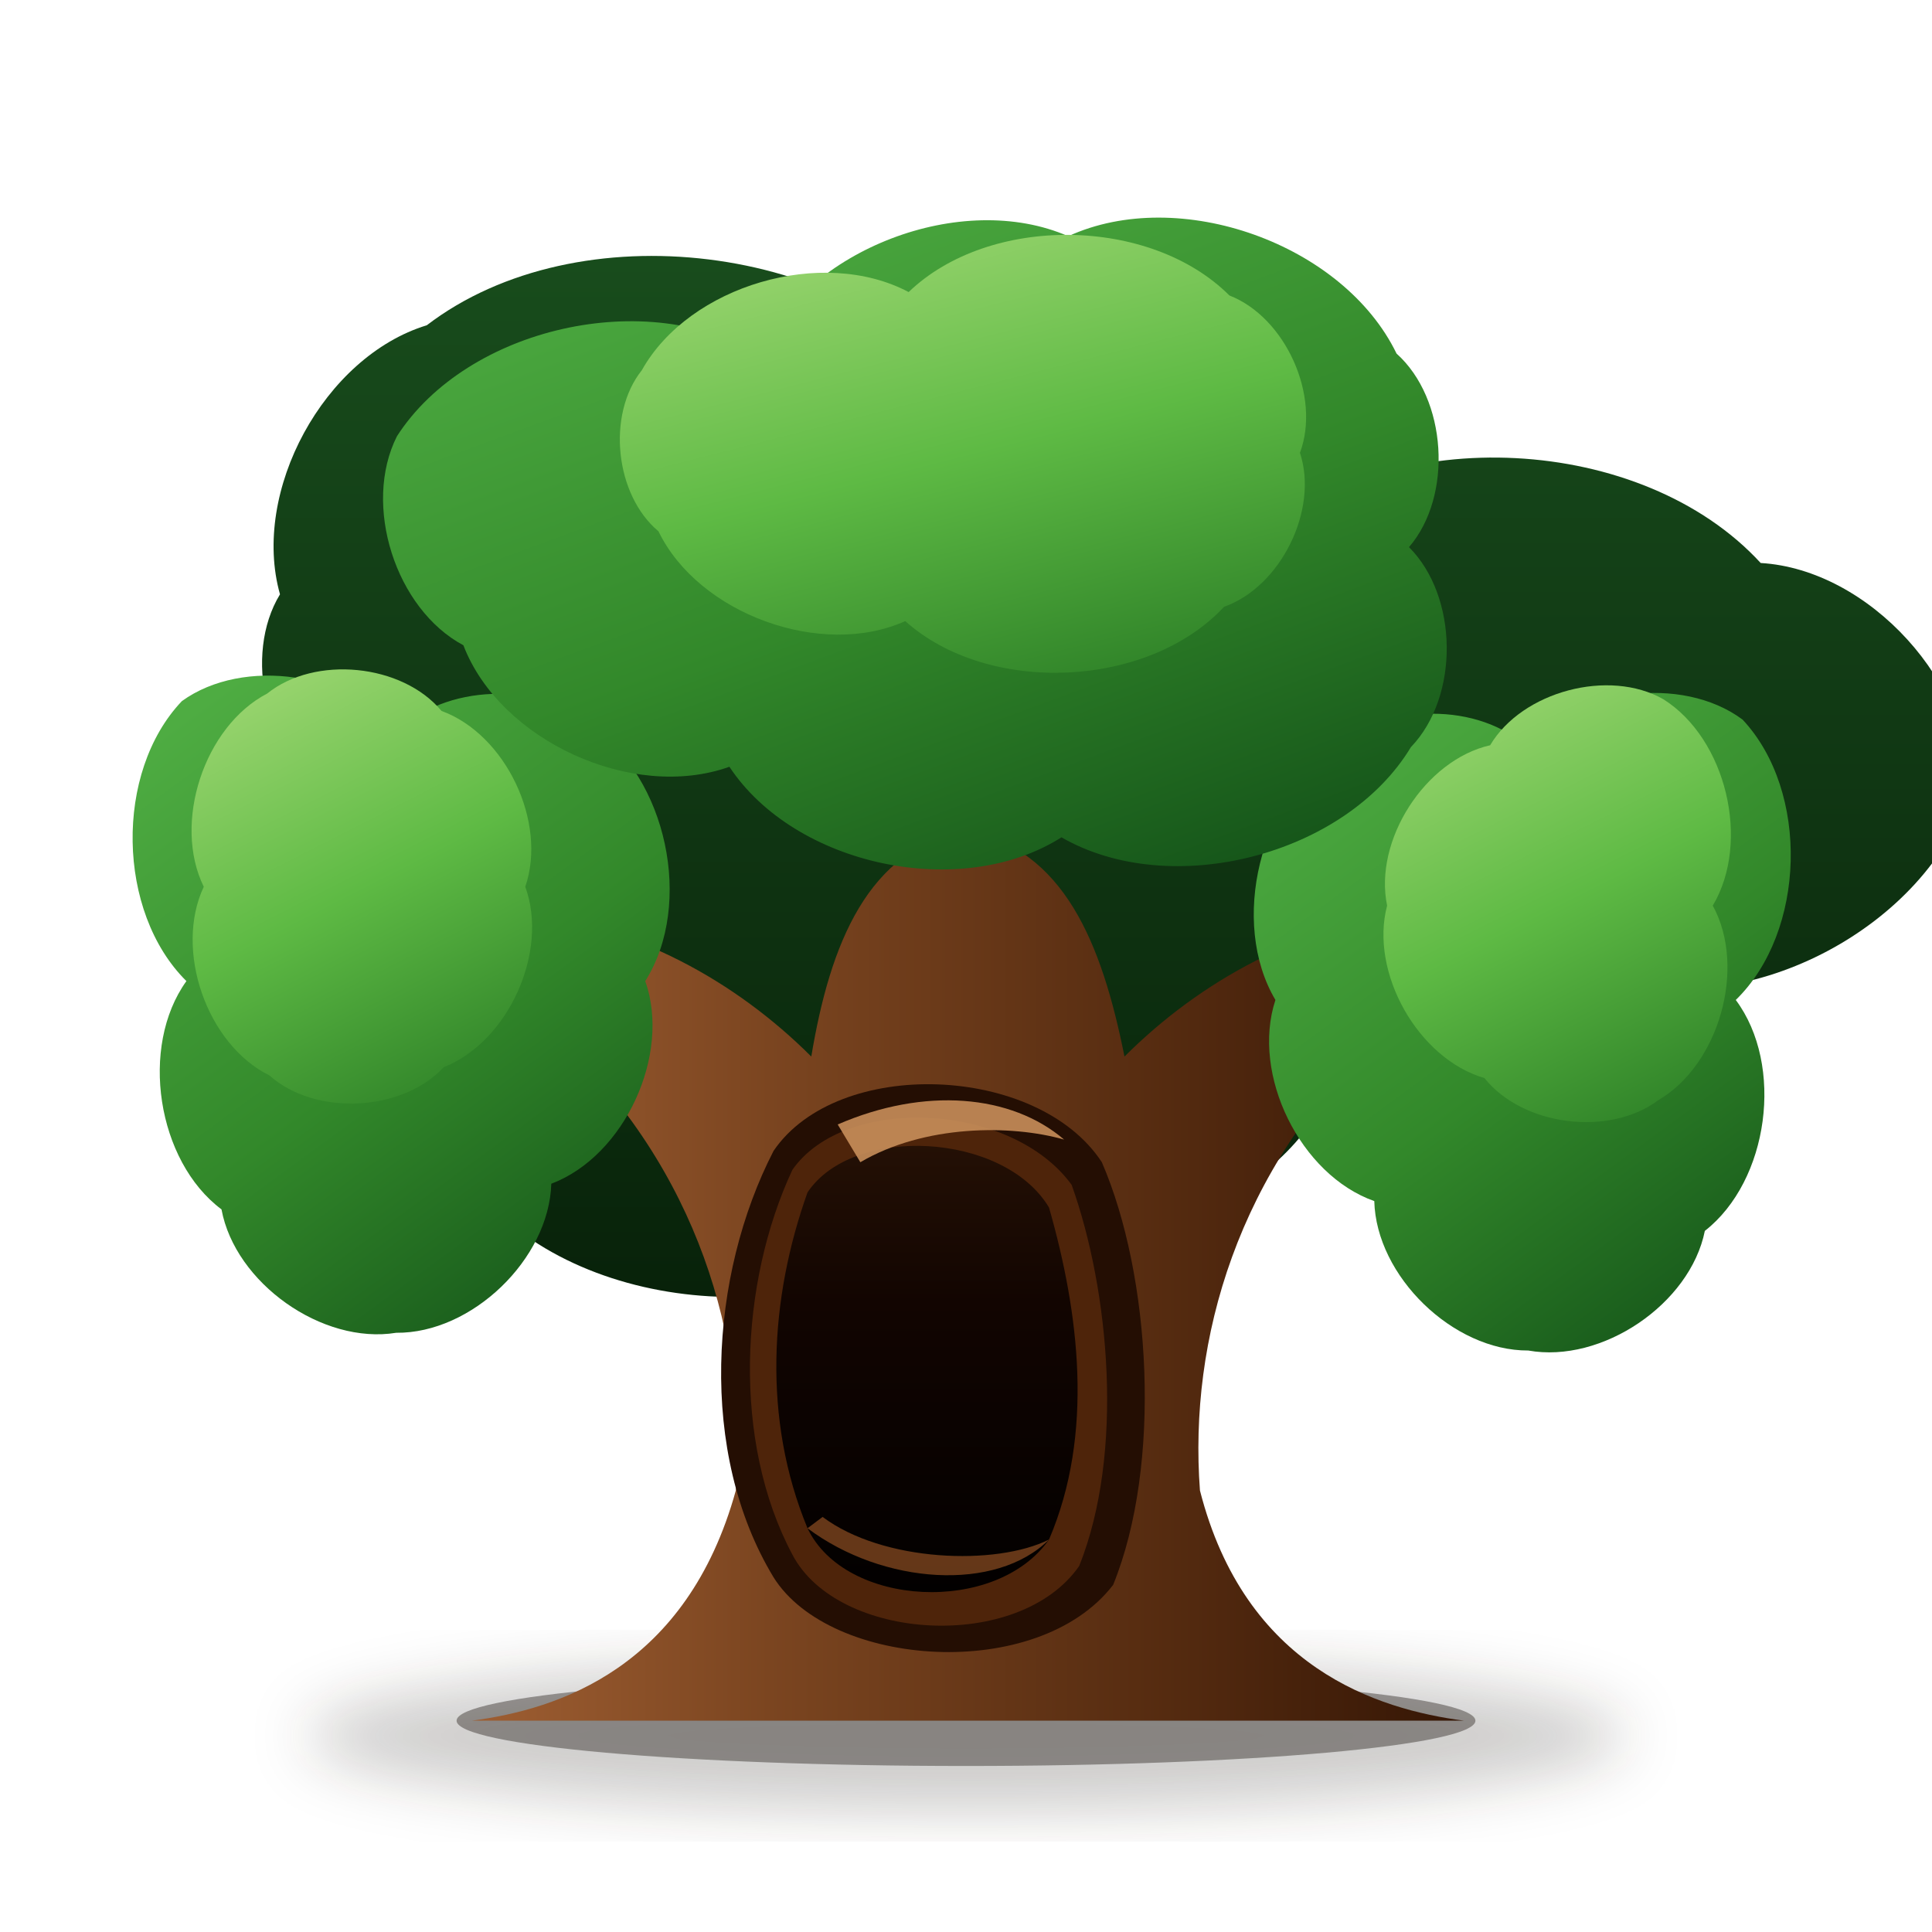
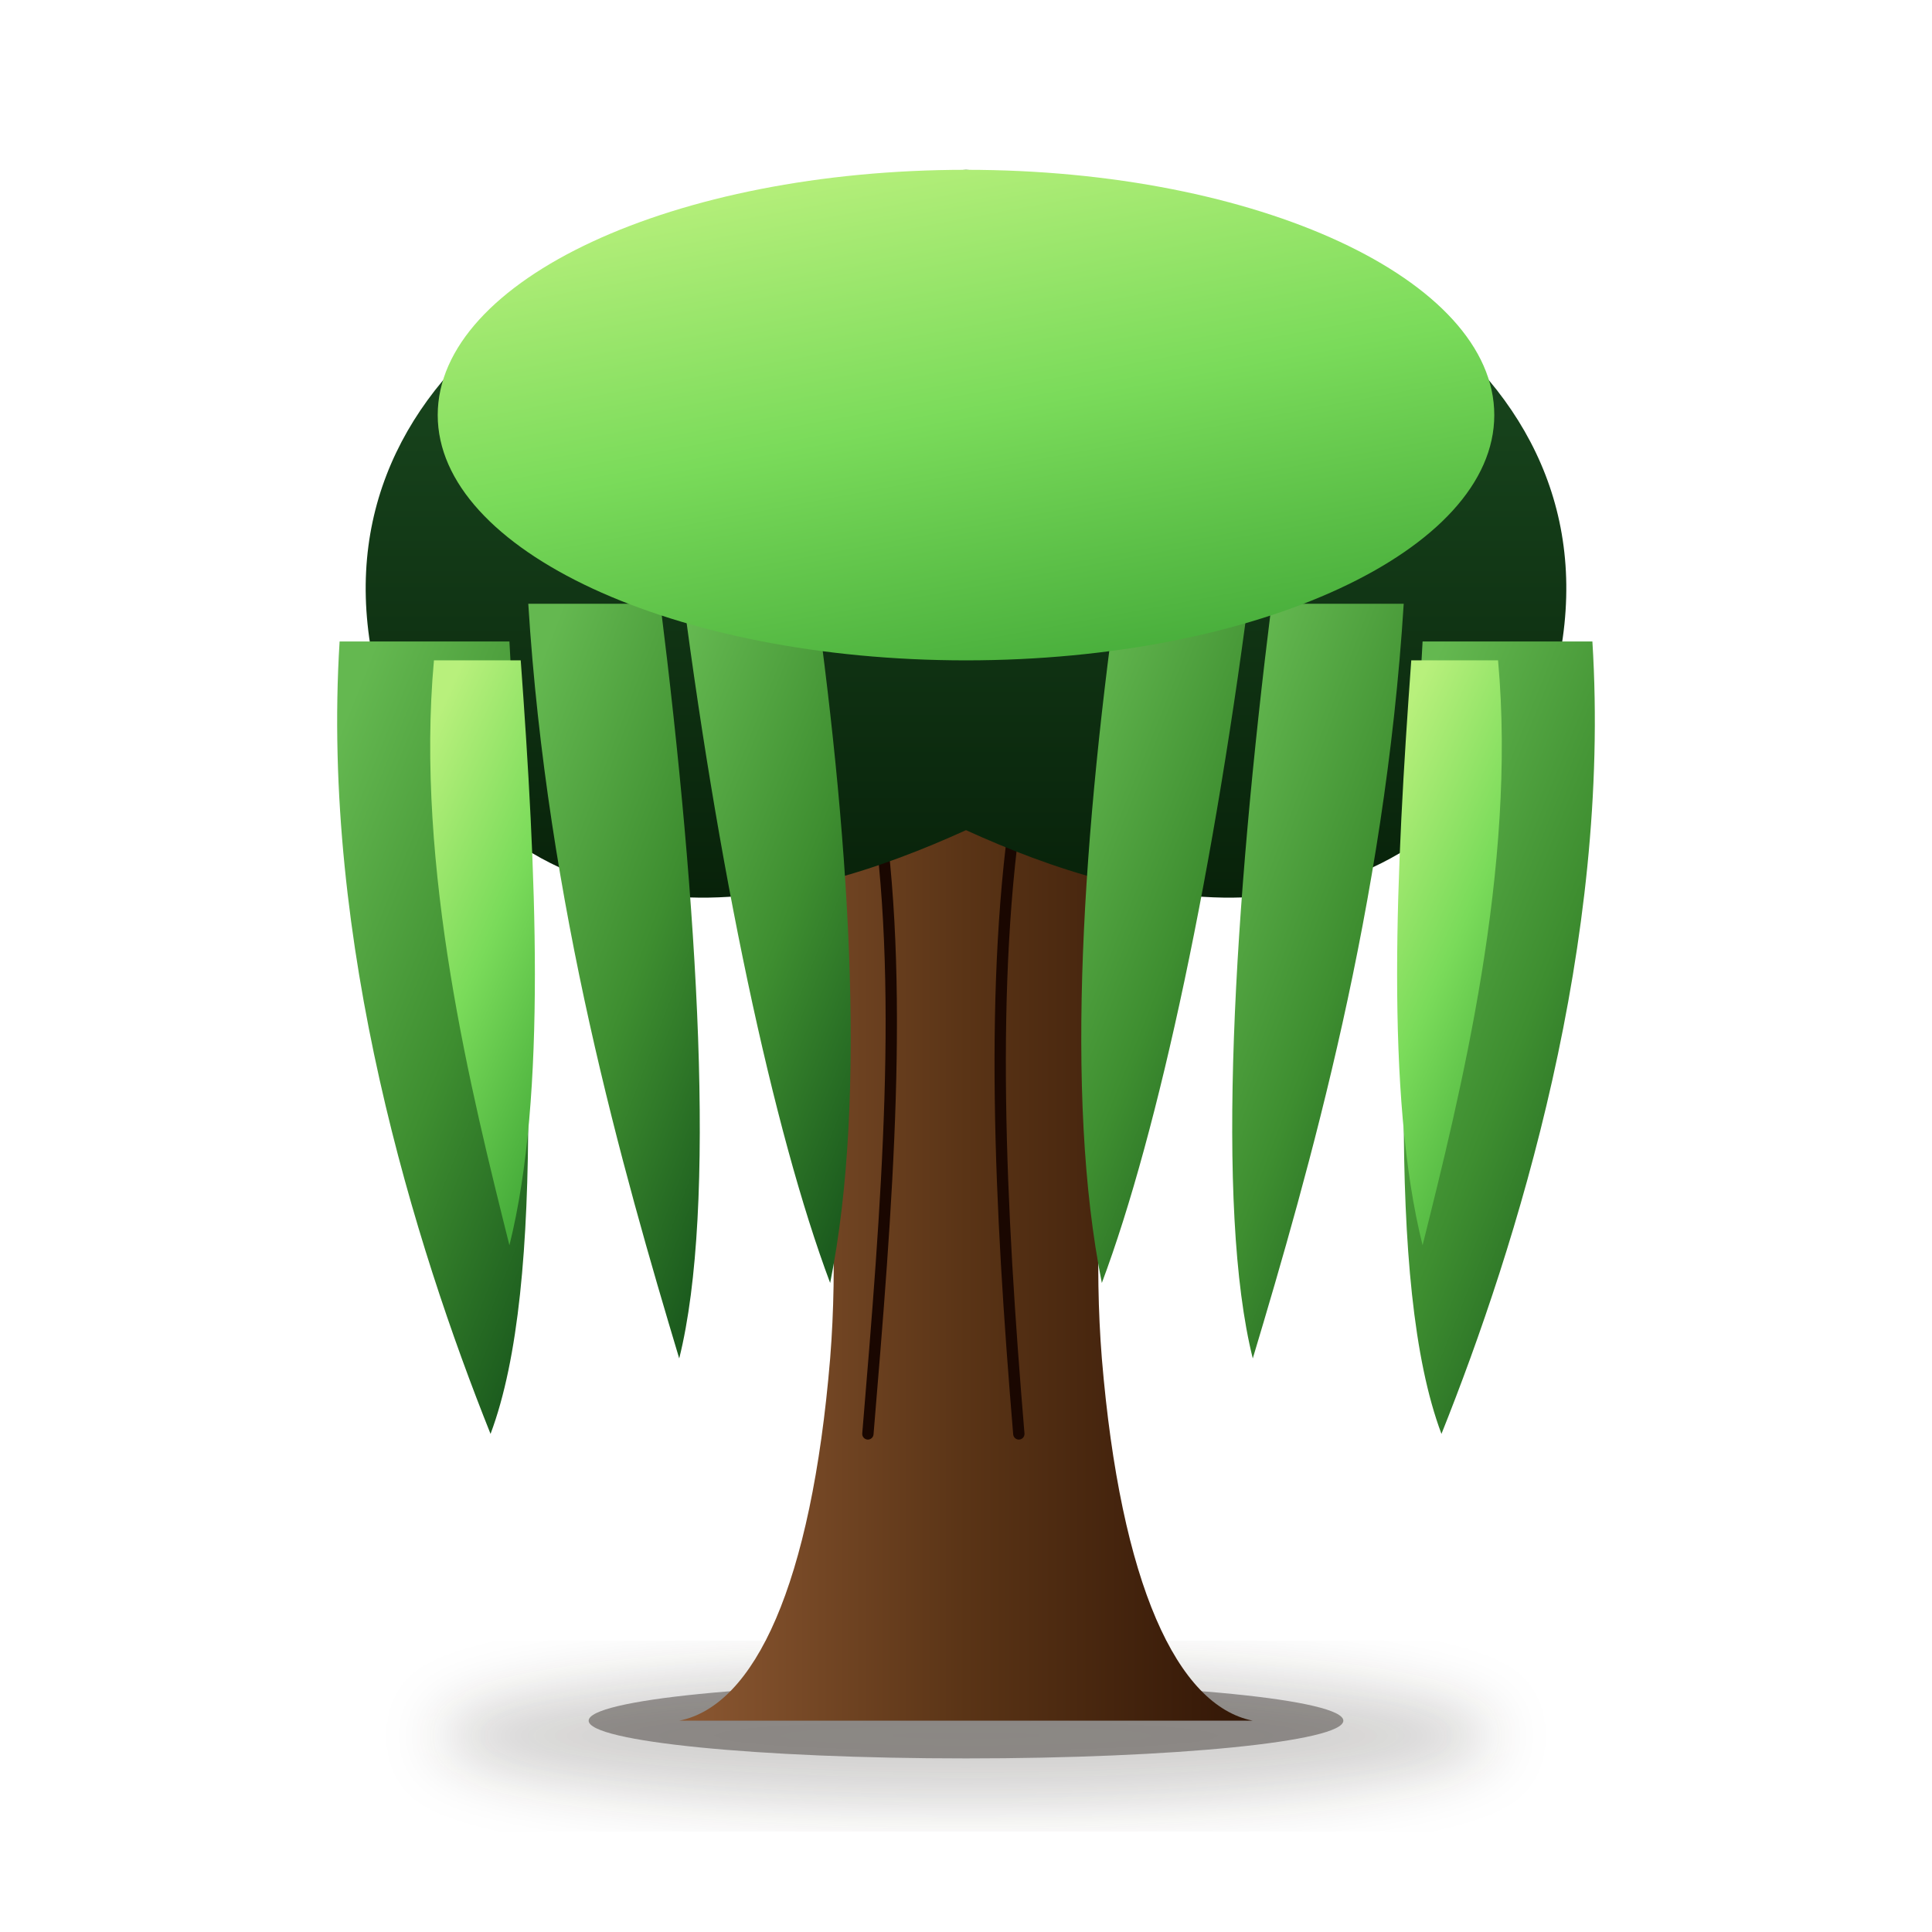
<svg xmlns="http://www.w3.org/2000/svg" viewBox="0 0 512 512">
  <defs>
-     <filter id="h-sh-v3" x="-20%" y="-20%" width="140%" height="140%">
+     <filter id="w-sh" x="-20%" y="-20%" width="140%" height="140%">
      <feGaussianBlur stdDeviation="8" />
    </filter>
-     <linearGradient id="h-bark-v3" x1="0" y1="0" x2="1" y2="0">
-       <stop offset="0%" stop-color="#9E5E32" />
-       <stop offset="30%" stop-color="#7B4520" />
-       <stop offset="70%" stop-color="#552B10" />
-       <stop offset="100%" stop-color="#351605" />
+     <linearGradient id="w-bark" x1="0" y1="0" x2="1" y2="0">
+       <stop offset="0%" stop-color="#8C5832" />
+       <stop offset="50%" stop-color="#5A3416" />
+       <stop offset="100%" stop-color="#321606" />
    </linearGradient>
-     <linearGradient id="cavity-falloff-v3" x1="0.5" y1="0" x2="0.5" y2="1">
-       <stop offset="0%" stop-color="#241005" />
-       <stop offset="35%" stop-color="#120501" />
-       <stop offset="100%" stop-color="#020000" />
-     </linearGradient>
-     <linearGradient id="h-fol-deep-v3" x1="0" y1="0" x2="0" y2="1">
-       <stop offset="0%" stop-color="#184C1C" />
+     <linearGradient id="w-fol-deep" x1="0" y1="0" x2="0" y2="1">
+       <stop offset="0%" stop-color="#1E5224" />
      <stop offset="100%" stop-color="#08220A" />
    </linearGradient>
-     <linearGradient id="h-fol-mid-v3" x1="0.2" y1="0" x2="0.8" y2="1">
-       <stop offset="0%" stop-color="#4EAC42" />
-       <stop offset="55%" stop-color="#32882A" />
-       <stop offset="100%" stop-color="#16561A" />
+     <linearGradient id="w-fol-mid" x1="0.2" y1="0" x2="0.8" y2="1">
+       <stop offset="0%" stop-color="#64B850" />
+       <stop offset="55%" stop-color="#3E8E30" />
+       <stop offset="100%" stop-color="#1C5C1E" />
    </linearGradient>
-     <linearGradient id="h-fol-sun-v3" x1="0.3" y1="0" x2="0.7" y2="1">
-       <stop offset="0%" stop-color="#98D46E" />
-       <stop offset="50%" stop-color="#5EBA44" />
-       <stop offset="100%" stop-color="#32862A" />
+     <linearGradient id="w-fol-sun" x1="0.3" y1="0" x2="0.7" y2="1">
+       <stop offset="0%" stop-color="#B8F07C" />
+       <stop offset="50%" stop-color="#7ADB5A" />
+       <stop offset="100%" stop-color="#46AC3A" />
    </linearGradient>
  </defs>
-   <ellipse cx="256" cy="460" rx="175" ry="20" fill="#241B12" opacity="0.22" filter="url(#h-sh-v3)" />
-   <ellipse cx="256" cy="456" rx="135" ry="12" fill="#140D07" opacity="0.38" />
-   <path d="M 521.9,210.0 C 510.7,245.4 463.9,270.2 428.3,259.7 C 416.9,286.8 378.1,303.0 350.8,292.1 C 334.4,322.7 286.9,337.5 256.0,321.6 C 223.9,352.0 160.7,350.9 129.7,319.3 C 98.4,324.9 61.0,299.2 54.8,268.1 C 48.5,245.9 64.2,216.8 86.3,210.0 C 70.4,199.8 64.4,173.6 74.2,157.5 C 66.5,130.2 85.9,94.5 113.1,86.2 C 153.1,55.6 224.6,64.4 256.0,103.8 C 285.0,94.3 324.1,113.5 334.2,142.3 C 369.0,111.6 435.2,115.0 466.6,149.2 C 495.4,150.9 523.0,181.3 521.9,210.0 Z" fill="url(#h-fol-deep-v3)" />
-   <g fill="url(#h-bark-v3)">
-     <path d="M 125,456 C 148,453 182,442 195,395 C 198,355 185,310 148,275            C 132,260 128,245 138,242 C 168,245 195,260 215,280            C 220,250 230,225 256,220 C 282,225 292,250 298,280            C 318,260 345,245 375,242 C 385,245 380,260 365,275            C 328,310 315,355 318,395 C 330,442 365,453 388,456 L 125,456 Z" />
-     <path d="M 205,305 C 188,338 185,385 205,418 C 220,442 275,446 295,420 C 308,388 305,338 292,308 C 275,282 222,280 205,305 Z" fill="#240E03" />
-     <path d="M 210,310 C 196,340 194,382 210,412 C 222,435 270,438 286,415 C 298,385 294,342 284,314 C 268,292 224,290 210,310 Z" fill="#4E240A" />
-     <path d="M 214,316 C 204,344 202,376 214,405 C 224,426 264,428 278,408 C 290,380 286,348 278,320 C 266,300 226,298 214,316 Z" fill="url(#cavity-falloff-v3)" />
-     <path d="M 222,298 C 245,288 268,290 282,302 C 268,298 245,298 228,308 Z" fill="#C88E5A" opacity="0.9" />
-     <path d="M 214,405 C 234,420 264,422 278,408 C 264,415 234,414 218,402 Z" fill="#75411C" opacity="0.85" />
+   <ellipse cx="256" cy="460" rx="140" ry="18" fill="#241B12" opacity="0.20" filter="url(#w-sh)" />
+   <ellipse cx="256" cy="456" rx="100" ry="10" fill="#140D07" opacity="0.38" />
+   <path d="M 180,456 C 200,452 215,420 220,360 C 224,310 215,250 200,200          C 220,210 240,215 256,215 C 272,215 292,210 312,200          C 297,250 288,310 292,360 C 297,420 312,452 332,456 Z" fill="url(#w-bark)" />
+   <path d="M 230,380 C 235,320 240,260 232,210" stroke="#1A0701" stroke-width="3" stroke-linecap="round" fill="none" />
+   <path d="M 270,380 C 265,320 262,260 270,210" stroke="#1A0701" stroke-width="3" stroke-linecap="round" fill="none" />
+   <path d="M 100,180 C 80,100 160,50 256,45 C 352,50 432,100 412,180 C 370,260 300,240 256,220 C 212,240 142,260 100,180 Z" fill="url(#w-fol-deep)" />
+   <g fill="url(#w-fol-mid)">
+     <path d="M 90,170 C 85,250 110,330 130,380 C 145,340 140,260 135,170 Z" />
+     <path d="M 140,160 C 145,240 165,310 180,360 C 190,320 185,240 175,160 Z" />
+     <path d="M 180,150 C 190,230 205,300 220,340 C 230,290 225,220 215,150 Z" />
  </g>
-   <g>
-     <path d="M 171.0,260.0 C 177.9,279.5 165.5,306.4 146.1,313.7 C 145.5,333.7 125.0,353.4 105.0,353.2 C 85.4,356.4 62.3,340.0 58.7,320.5 C 41.6,307.7 36.9,277.4 49.4,260.0 C 30.9,241.7 30.3,204.6 48.2,185.8 C 64.5,174.0 92.9,178.2 105.0,194.2 C 117.5,181.2 143.3,180.3 156.6,192.5 C 176.7,205.9 183.9,239.6 171.0,260.0 Z" fill="url(#h-fol-mid-v3)" />
-     <path d="M 139.2,235.0 C 145.5,252.2 134.7,276.1 117.6,282.8 C 106.6,294.7 83.5,295.8 71.4,285.0 C 54.8,276.8 46.1,251.8 54.0,235.0 C 45.7,218.1 54.1,192.5 70.8,183.8 C 83.5,173.6 106.6,175.9 117.0,188.4 C 134.0,194.6 145.1,217.9 139.2,235.0 Z" fill="url(#h-fol-sun-v3)" />
+   <g fill="url(#w-fol-mid)">
+     <path d="M 422,170 C 427,250 402,330 382,380 C 367,340 372,260 377,170 Z" />
+     <path d="M 372,160 C 367,240 347,310 332,360 C 322,320 327,240 337,160 Z" />
+     <path d="M 332,150 C 322,230 307,300 292,340 C 282,290 287,220 297,150 Z" />
  </g>
-   <g>
-     <path d="M 460.0,265.0 C 472.9,282.3 468.8,312.9 451.8,326.2 C 447.9,345.6 424.5,361.4 405.0,357.9 C 385.1,358.0 364.7,338.2 364.2,318.3 C 344.6,311.4 331.5,284.8 338.0,265.0 C 325.8,244.4 333.9,211.2 354.2,198.6 C 366.9,186.1 392.2,186.0 405.0,198.3 C 417.3,182.5 445.7,178.7 461.8,190.7 C 479.6,209.7 478.6,246.9 460.0,265.0 Z" fill="url(#h-fol-mid-v3)" />
-     <path d="M 453.9,240.0 C 462.9,256.4 455.6,282.2 439.4,291.6 C 426.4,301.3 403.5,298.4 393.4,285.7 C 375.8,280.6 362.9,257.7 367.6,240.0 C 364.0,222.7 377.7,201.4 394.9,197.5 C 403.4,183.2 426.4,177.1 440.8,185.3 C 457.5,195.8 464.0,223.1 453.9,240.0 Z" fill="url(#h-fol-sun-v3)" />
-   </g>
-   <g>
-     <path d="M 373.4,145.0 C 386.5,158.1 386.8,184.6 373.9,198.0 C 356.6,226.7 310.3,238.6 281.3,221.9 C 254.7,238.8 210.7,229.5 193.3,203.2 C 167.7,212.4 132.5,196.3 122.8,171.0 C 104.8,161.4 96.0,133.8 105.2,115.6 C 123.8,86.7 171.8,75.9 201.0,94.0 C 213.8,66.0 254.9,50.3 283.1,62.6 C 312.5,49.1 356.0,64.6 370.1,93.7 C 383.5,105.7 385.1,131.4 373.4,145.0 Z" fill="url(#h-fol-mid-v3)" />
-     <path d="M 344.5,120.0 C 349.5,135.1 339.4,155.5 324.4,160.8 C 304.2,182.5 261.9,184.3 239.9,164.6 C 217.7,174.6 185.1,162.7 174.5,140.8 C 163.0,131.2 160.7,109.9 170.1,98.1 C 182.7,75.6 218.0,65.3 240.8,77.4 C 262.2,56.8 304.8,57.3 325.8,78.3 C 340.7,84.1 350.1,105.0 344.5,120.0 Z" fill="url(#h-fol-sun-v3)" />
+   <g fill="url(#w-fol-sun)">
+     <ellipse cx="256" cy="110" rx="140" ry="65" />
+     <path d="M 115,175 C 110,230 125,290 135,330 C 145,290 142,230 138,175 Z" />
+     <path d="M 397,175 C 402,230 387,290 377,330 C 367,290 370,230 374,175 Z" />
  </g>
</svg>
